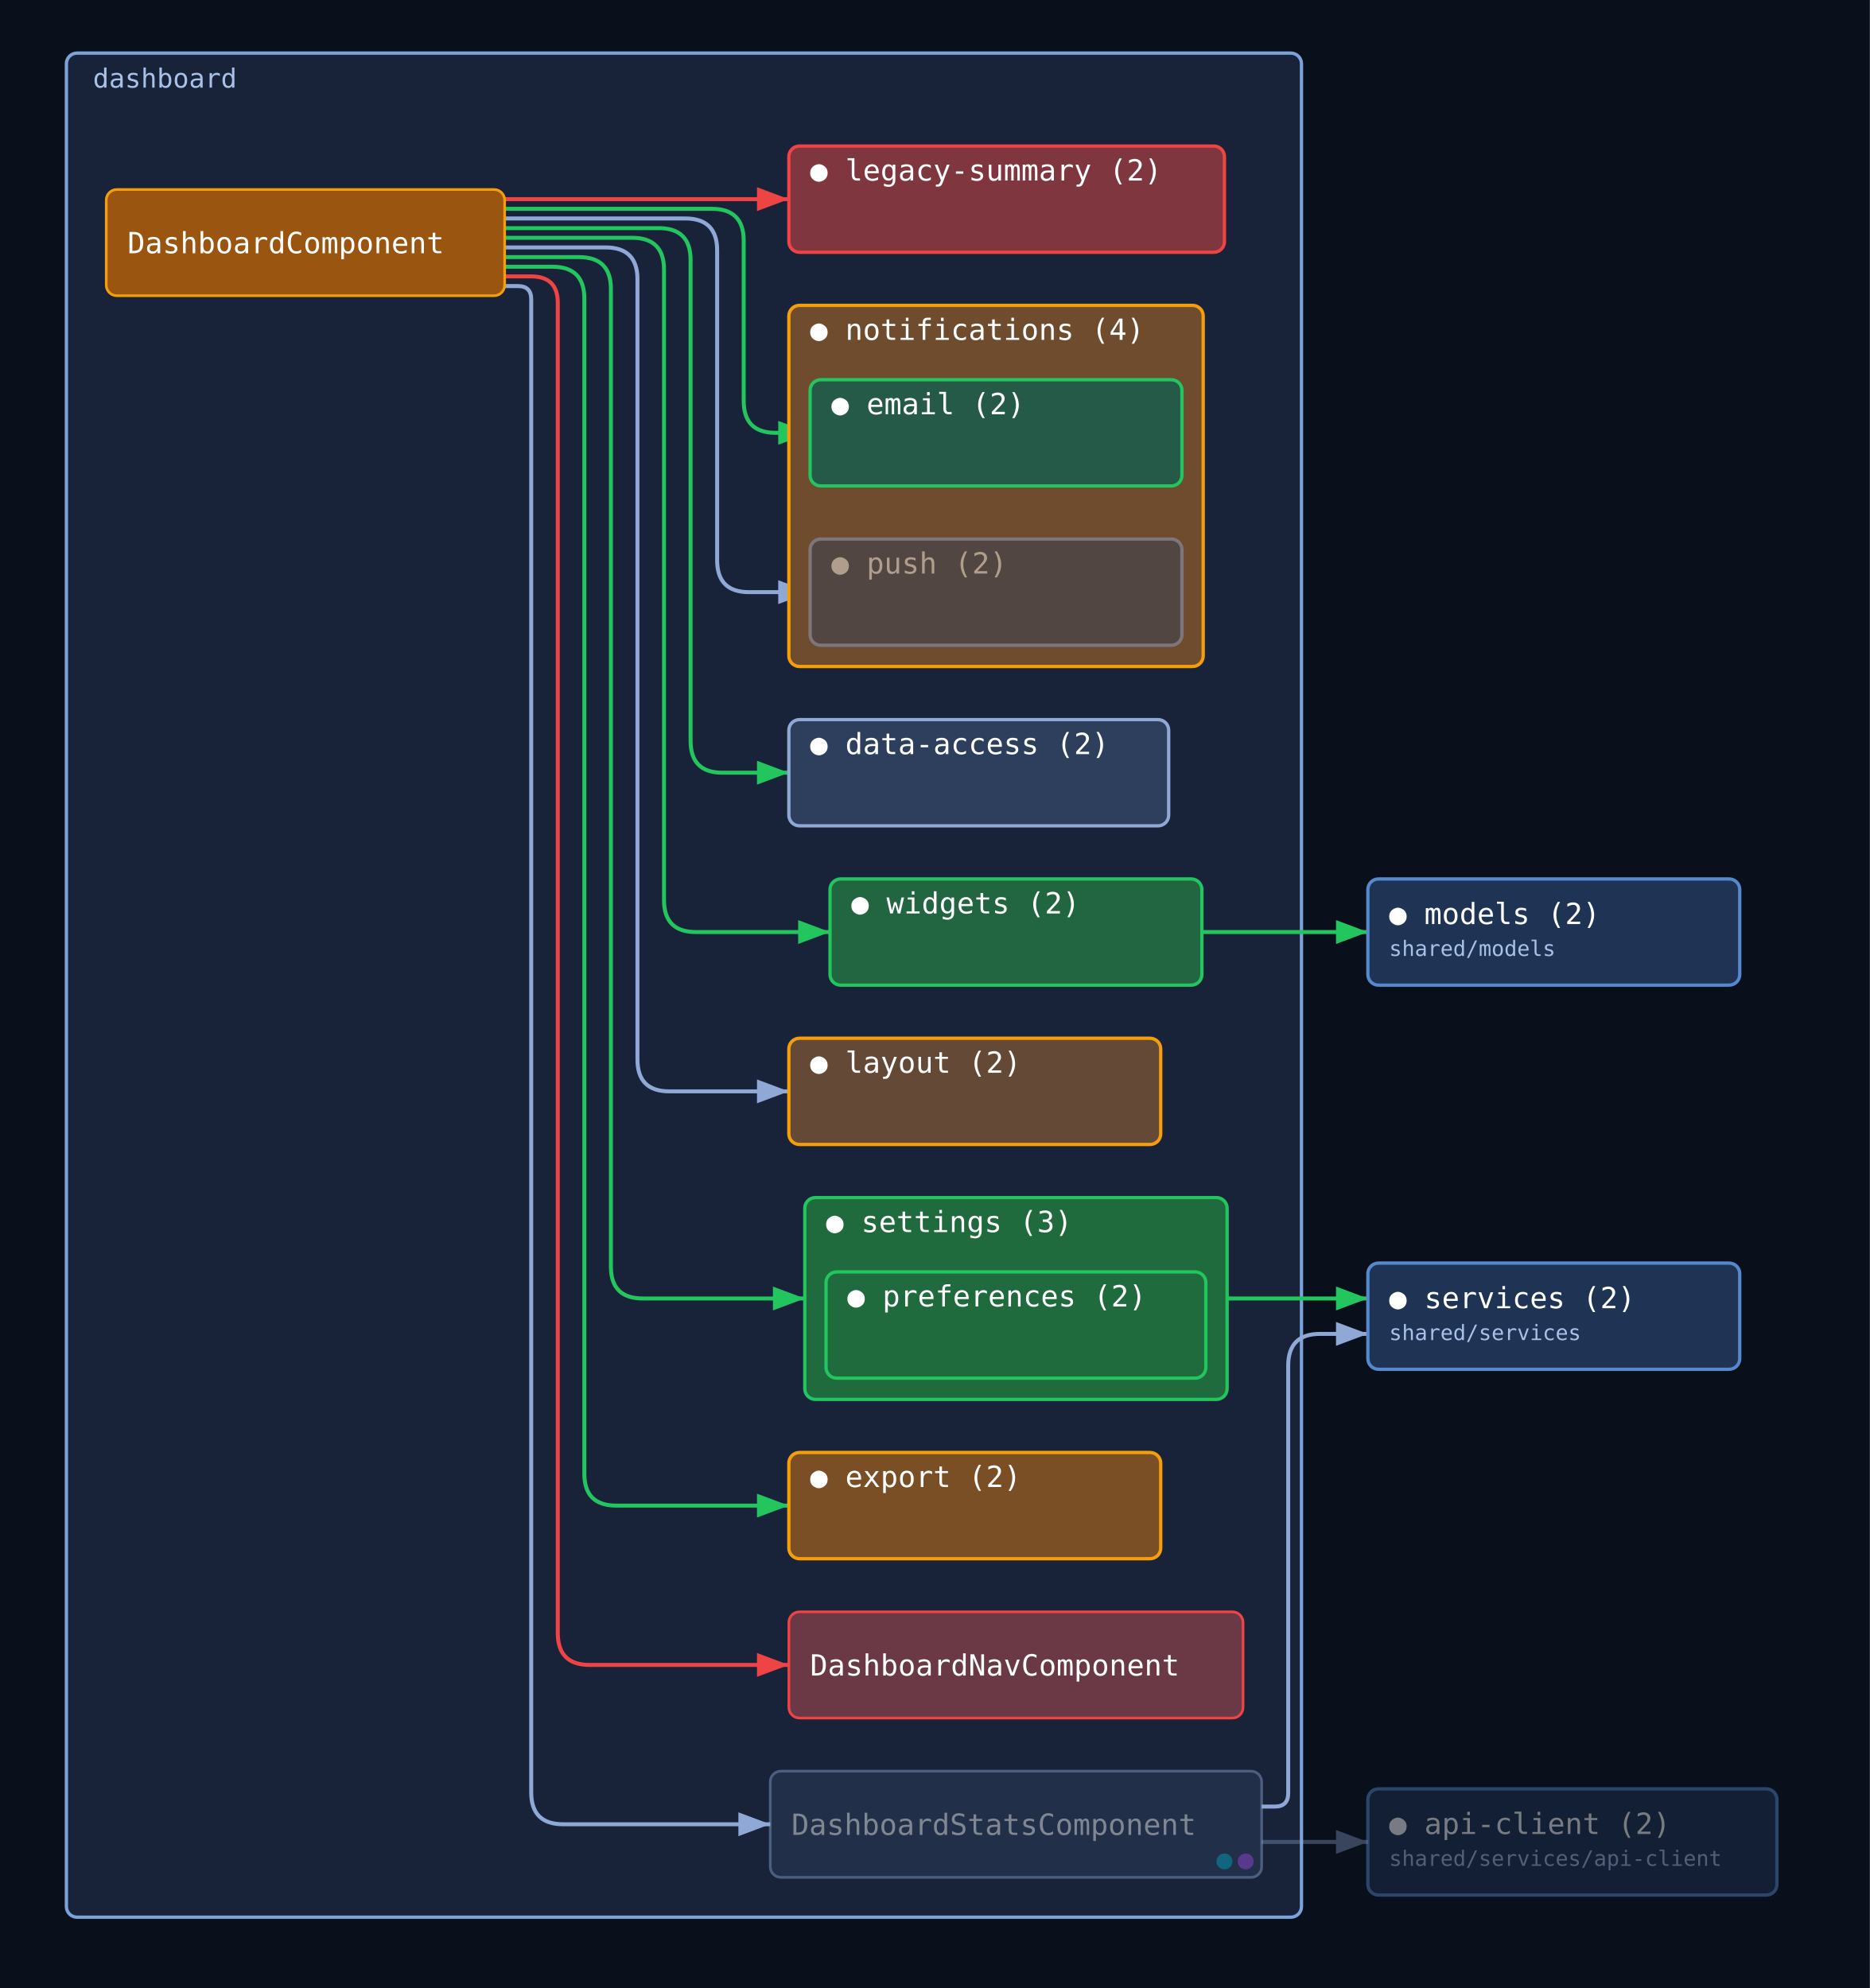
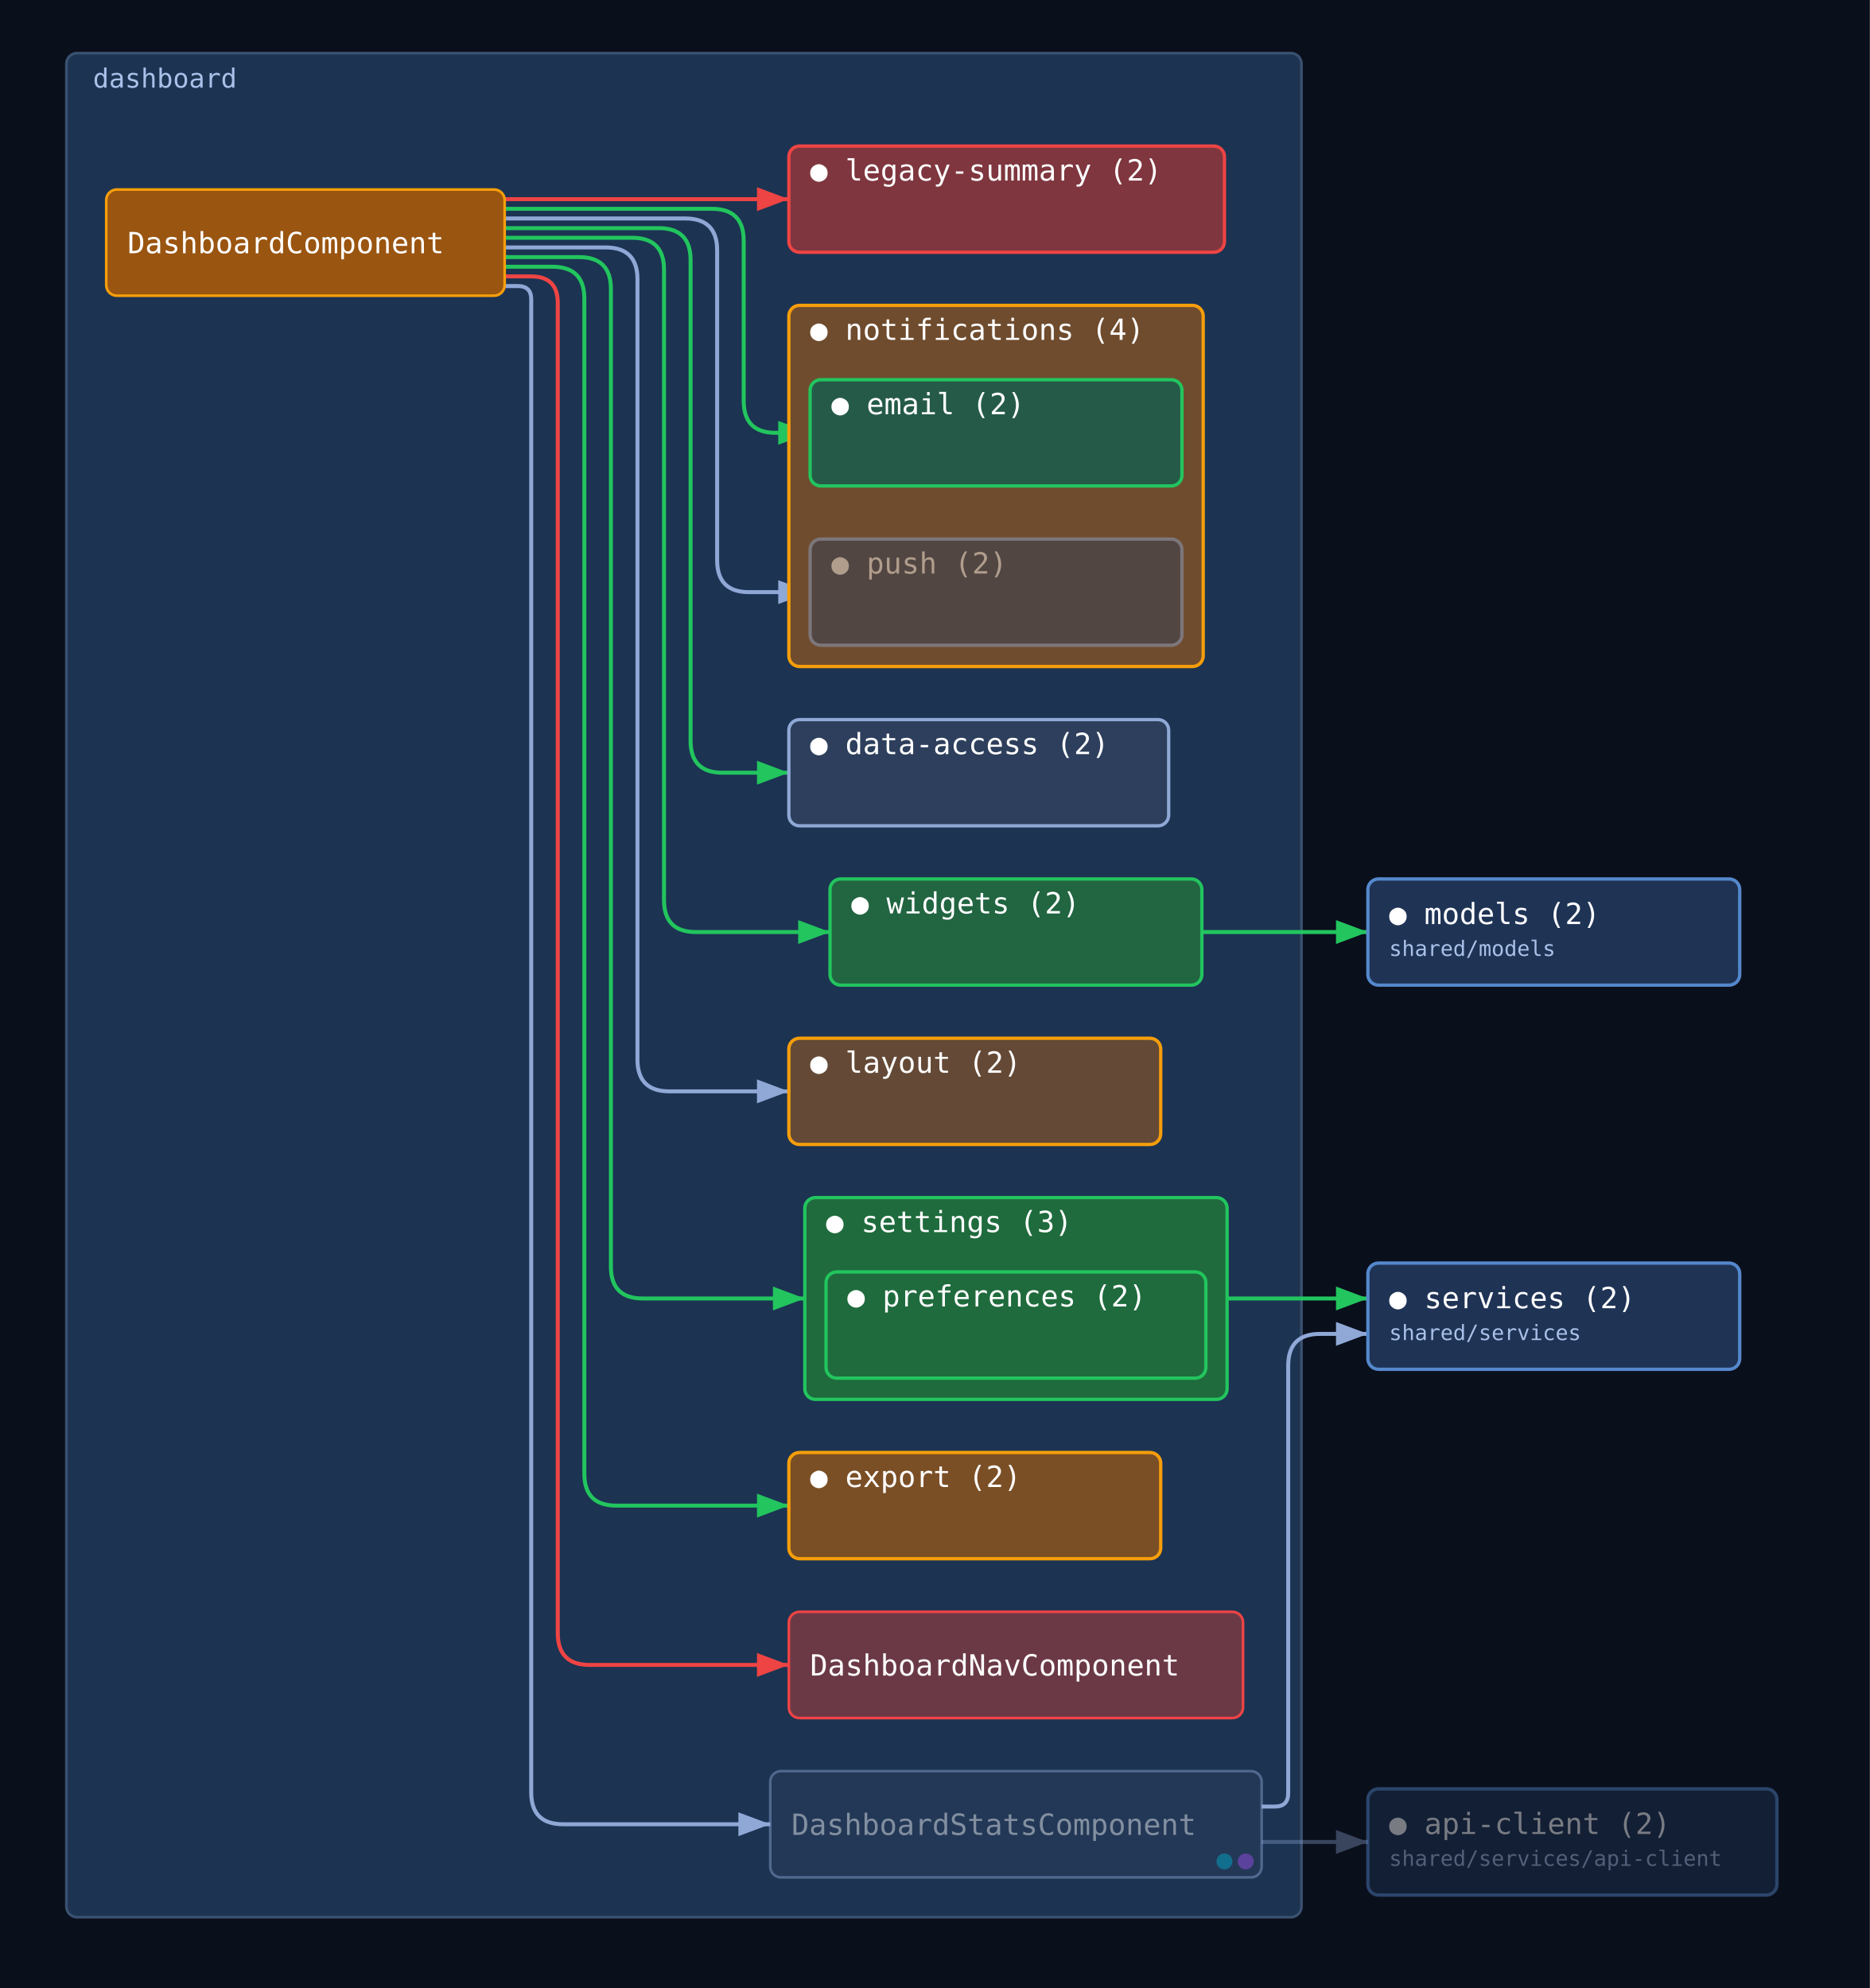
<svg xmlns="http://www.w3.org/2000/svg" width="704" height="748.667" viewBox="0 0 704 748.667">
  <defs>
    <marker id="arrow-added" markerWidth="8" markerHeight="6" refX="8" refY="3" orient="auto">
      <polygon points="0 0,8 3,0 6" fill="#22c55e" />
    </marker>
    <marker id="arrow-modified" markerWidth="8" markerHeight="6" refX="8" refY="3" orient="auto">
      <polygon points="0 0,8 3,0 6" fill="#f59e0b" />
    </marker>
    <marker id="arrow-removed" markerWidth="8" markerHeight="6" refX="8" refY="3" orient="auto">
      <polygon points="0 0,8 3,0 6" fill="#ef4444" />
    </marker>
    <marker id="arrow-unchanged" markerWidth="8" markerHeight="6" refX="8" refY="3" orient="auto">
      <polygon points="0 0,8 3,0 6" fill="#8fa8d6" />
    </marker>
  </defs>
  <rect width="704" height="748.667" fill="#0a0f1c" />
-   <rect x="25" y="20" width="465" height="702" rx="4" fill="#182238" stroke="#7ba3d9" stroke-width="1.25" />
+   <rect x="25" y="20" width="465" height="702" rx="4" fill="#1c3352" stroke="#3a5170" stroke-width="1" />
  <text x="35" y="33" font-family="Fira Code, monospace" font-size="10" fill="#a9c1e8">dashboard</text>
  <path data-from="src_app_features_dashboard_dashboard_component" data-to="src_app_features_dashboard_dashboard_stats_component" d="M 190 107.727 L 195 107.727 Q 200 107.727, 200 112.727 L 200 675 Q 200 687, 212 687 L 290 687" fill="none" stroke="#8fa8d6" stroke-width="1.5" marker-end="url(#arrow-unchanged)" />
  <path data-from="src_app_features_dashboard_dashboard_component" data-to="dir_data_access" d="M 190 85.909 L 248 85.909 Q 260 85.909, 260 97.909 L 260 279 Q 260 291, 272 291 L 297 291" fill="none" stroke="#22c55e" stroke-width="1.5" marker-end="url(#arrow-added)" />
  <path data-from="src_app_features_dashboard_dashboard_component" data-to="dir_export" d="M 190 100.455 L 208 100.455 Q 220 100.455, 220 112.455 L 220 555 Q 220 567, 232 567 L 297 567" fill="none" stroke="#22c55e" stroke-width="1.5" marker-end="url(#arrow-added)" />
  <path data-from="src_app_features_dashboard_dashboard_component" data-to="dir_layout" d="M 190 93.182 L 228 93.182 Q 240 93.182, 240 105.182 L 240 399 Q 240 411, 252 411 L 297 411" fill="none" stroke="#8fa8d6" stroke-width="1.5" marker-end="url(#arrow-unchanged)" />
  <path data-from="src_app_features_dashboard_dashboard_component" data-to="dir_notifications_email" d="M 190 78.636 L 268 78.636 Q 280 78.636, 280 90.636 L 280 151 Q 280 163, 292 163 L 305 163" fill="none" stroke="#22c55e" stroke-width="1.5" marker-end="url(#arrow-added)" />
  <path data-from="src_app_features_dashboard_dashboard_component" data-to="dir_notifications_push" d="M 190 82.273 L 258 82.273 Q 270 82.273, 270 94.273 L 270 211 Q 270 223, 282 223 L 305 223" fill="none" stroke="#8fa8d6" stroke-width="1.5" marker-end="url(#arrow-unchanged)" />
  <path data-from="src_app_features_dashboard_dashboard_component" data-to="dir_settings" d="M 190 96.818 L 218 96.818 Q 230 96.818, 230 108.818 L 230 477 Q 230 489, 242 489 L 303 489" fill="none" stroke="#22c55e" stroke-width="1.5" marker-end="url(#arrow-added)" />
  <path data-from="src_app_features_dashboard_dashboard_component" data-to="dir_widgets" d="M 190 89.545 L 238 89.545 Q 250 89.545, 250 101.545 L 250 339 Q 250 351, 262 351 L 312.5 351" fill="none" stroke="#22c55e" stroke-width="1.5" marker-end="url(#arrow-added)" />
  <path data-from="src_app_features_dashboard_dashboard_stats_component" data-to="dir_oos_src_app_shared_services" d="M 475 680.333 L 480 680.333 Q 485 680.333, 485 675.333 L 485 514.333 Q 485 502.333, 497 502.333 L 515 502.333" fill="none" stroke="#8fa8d6" stroke-width="1.5" marker-end="url(#arrow-unchanged)" />
  <path data-from="src_app_features_dashboard_dashboard_stats_component" data-to="dir_oos_src_app_shared_services_api_client" d="M 475 693.667 L 515 693.667" fill="none" stroke="#8fa8d6" stroke-width="1.5" opacity="0.35" marker-end="url(#arrow-unchanged)" />
  <path data-from="dir_settings" data-to="dir_oos_src_app_shared_services" d="M 462 489 L 515 489" fill="none" stroke="#22c55e" stroke-width="1.5" marker-end="url(#arrow-added)" />
  <path data-from="dir_widgets" data-to="dir_oos_src_app_shared_models" d="M 452.5 351 L 515 351" fill="none" stroke="#22c55e" stroke-width="1.5" marker-end="url(#arrow-added)" />
  <path data-from="src_app_features_dashboard_dashboard_component" data-to="src_app_features_dashboard_dashboard_nav_component" d="M 190 104.091 L 200 104.091 Q 210 104.091, 210 114.091 L 210 615 Q 210 627, 222 627 L 297 627" fill="none" stroke="#ef4444" stroke-width="1.5" marker-end="url(#arrow-removed)" />
  <path data-from="src_app_features_dashboard_dashboard_component" data-to="dir_legacy_summary" d="M 190 75 L 297 75" fill="none" stroke="#ef4444" stroke-width="1.5" marker-end="url(#arrow-removed)" />
  <g class="node-group" data-id="src_app_features_dashboard_dashboard_stats_component" opacity="0.45">
    <rect x="290" y="667" width="185" height="40" rx="4" fill="#2d3f5c" stroke="#8fa8d6" stroke-width="1" />
    <text x="298" y="691" font-family="Fira Code, monospace" font-size="11" fill="#ffffff">DashboardStatsComponent</text>
    <circle cx="469" cy="701" r="3" fill="#a855f7" />
    <circle cx="461" cy="701" r="3" fill="#06b6d4" />
  </g>
  <g class="node-group" data-id="src_app_features_dashboard_dashboard_component">
    <rect x="40" y="71.364" width="150" height="40" rx="4" fill="#9a5510" stroke="#f59e0b" stroke-width="1" />
    <text x="48" y="95.364" font-family="Fira Code, monospace" font-size="11" fill="#ffffff">DashboardComponent</text>
  </g>
  <g class="node-group" data-id="src_app_features_dashboard_dashboard_nav_component">
    <rect x="297" y="607" width="171" height="40" rx="4" fill="#6b3946" stroke="#ef4444" stroke-width="1" />
    <text x="305" y="631" font-family="Fira Code, monospace" font-size="11" fill="#ffffff">DashboardNavComponent</text>
  </g>
  <g class="node-group" data-id="dir_data_access">
    <rect x="297" y="271" width="143" height="40" rx="4" fill="#2d3f5c" stroke="#8fa8d6" stroke-width="1.25" />
    <text x="305" y="284" font-family="Fira Code, monospace" font-size="11" fill="#ffffff">● data-access (2)</text>
  </g>
  <g class="node-group" data-id="dir_export">
    <rect x="297" y="547" width="140" height="40" rx="4" fill="#7b4f26" stroke="#f59e0b" stroke-width="1.25" />
    <text x="305" y="560" font-family="Fira Code, monospace" font-size="11" fill="#ffffff">● export (2)</text>
  </g>
  <g class="node-group" data-id="dir_layout">
    <rect x="297" y="391" width="140" height="40" rx="4" fill="#644a36" stroke="#f59e0b" stroke-width="1.25" />
    <text x="305" y="404" font-family="Fira Code, monospace" font-size="11" fill="#ffffff">● layout (2)</text>
  </g>
  <g class="node-group" data-id="dir_legacy_summary">
    <rect x="297" y="55" width="164" height="40" rx="4" fill="#7f363f" stroke="#ef4444" stroke-width="1.25" />
    <text x="305" y="68" font-family="Fira Code, monospace" font-size="11" fill="#ffffff">● legacy-summary (2)</text>
  </g>
  <g class="node-group" data-id="dir_notifications">
    <rect x="297" y="115" width="156" height="136" rx="4" fill="#6f4c2e" stroke="#f59e0b" stroke-width="1.25" />
    <text x="305" y="128" font-family="Fira Code, monospace" font-size="11" fill="#ffffff">● notifications (4)</text>
  </g>
  <g class="node-group" data-id="dir_notifications_email">
    <rect x="305" y="143" width="140" height="40" rx="4" fill="#255a49" stroke="#22c55e" stroke-width="1.25" />
    <text x="313" y="156" font-family="Fira Code, monospace" font-size="11" fill="#ffffff">● email (2)</text>
  </g>
  <g class="node-group" data-id="dir_notifications_push" opacity="0.45">
    <rect x="305" y="203" width="140" height="40" rx="4" fill="#2d3f5c" stroke="#8fa8d6" stroke-width="1.25" />
    <text x="313" y="216" font-family="Fira Code, monospace" font-size="11" fill="#ffffff">● push (2)</text>
  </g>
  <g class="node-group" data-id="dir_settings">
    <rect x="303" y="451" width="159" height="76" rx="4" fill="#1f6b3d" stroke="#22c55e" stroke-width="1.25" />
    <text x="311" y="464" font-family="Fira Code, monospace" font-size="11" fill="#ffffff">● settings (3)</text>
  </g>
  <g class="node-group" data-id="dir_settings_preferences">
    <rect x="311" y="479" width="143" height="40" rx="4" fill="#1f6b3d" stroke="#22c55e" stroke-width="1.25" />
    <text x="319" y="492" font-family="Fira Code, monospace" font-size="11" fill="#ffffff">● preferences (2)</text>
  </g>
  <g class="node-group" data-id="dir_widgets">
    <rect x="312.5" y="331" width="140" height="40" rx="4" fill="#216541" stroke="#22c55e" stroke-width="1.25" />
    <text x="320.5" y="344" font-family="Fira Code, monospace" font-size="11" fill="#ffffff">● widgets (2)</text>
  </g>
  <g class="node-group" data-id="dir_oos_src_app_shared_services">
    <rect x="515" y="475.667" width="140" height="40" rx="4" fill="#1f3355" stroke="#5588cc" stroke-width="1.25" />
    <text x="523" y="492.667" font-family="Fira Code, monospace" font-size="11" fill="#ffffff">● services (2)</text>
    <text x="523" y="504.667" font-family="Fira Code, monospace" font-size="8" fill="#a9c1e8">shared/services</text>
  </g>
  <g class="node-group" data-id="dir_oos_src_app_shared_services_api_client" opacity="0.45">
    <rect x="515" y="673.667" width="154" height="40" rx="4" fill="#1f3355" stroke="#5588cc" stroke-width="1.25" />
    <text x="523" y="690.667" font-family="Fira Code, monospace" font-size="11" fill="#ffffff">● api-client (2)</text>
    <text x="523" y="702.667" font-family="Fira Code, monospace" font-size="8" fill="#a9c1e8">shared/services/api-client</text>
  </g>
  <g class="node-group" data-id="dir_oos_src_app_shared_models">
    <rect x="515" y="331" width="140" height="40" rx="4" fill="#1f3355" stroke="#5588cc" stroke-width="1.25" />
    <text x="523" y="348" font-family="Fira Code, monospace" font-size="11" fill="#ffffff">● models (2)</text>
    <text x="523" y="360" font-family="Fira Code, monospace" font-size="8" fill="#a9c1e8">shared/models</text>
  </g>
</svg>
